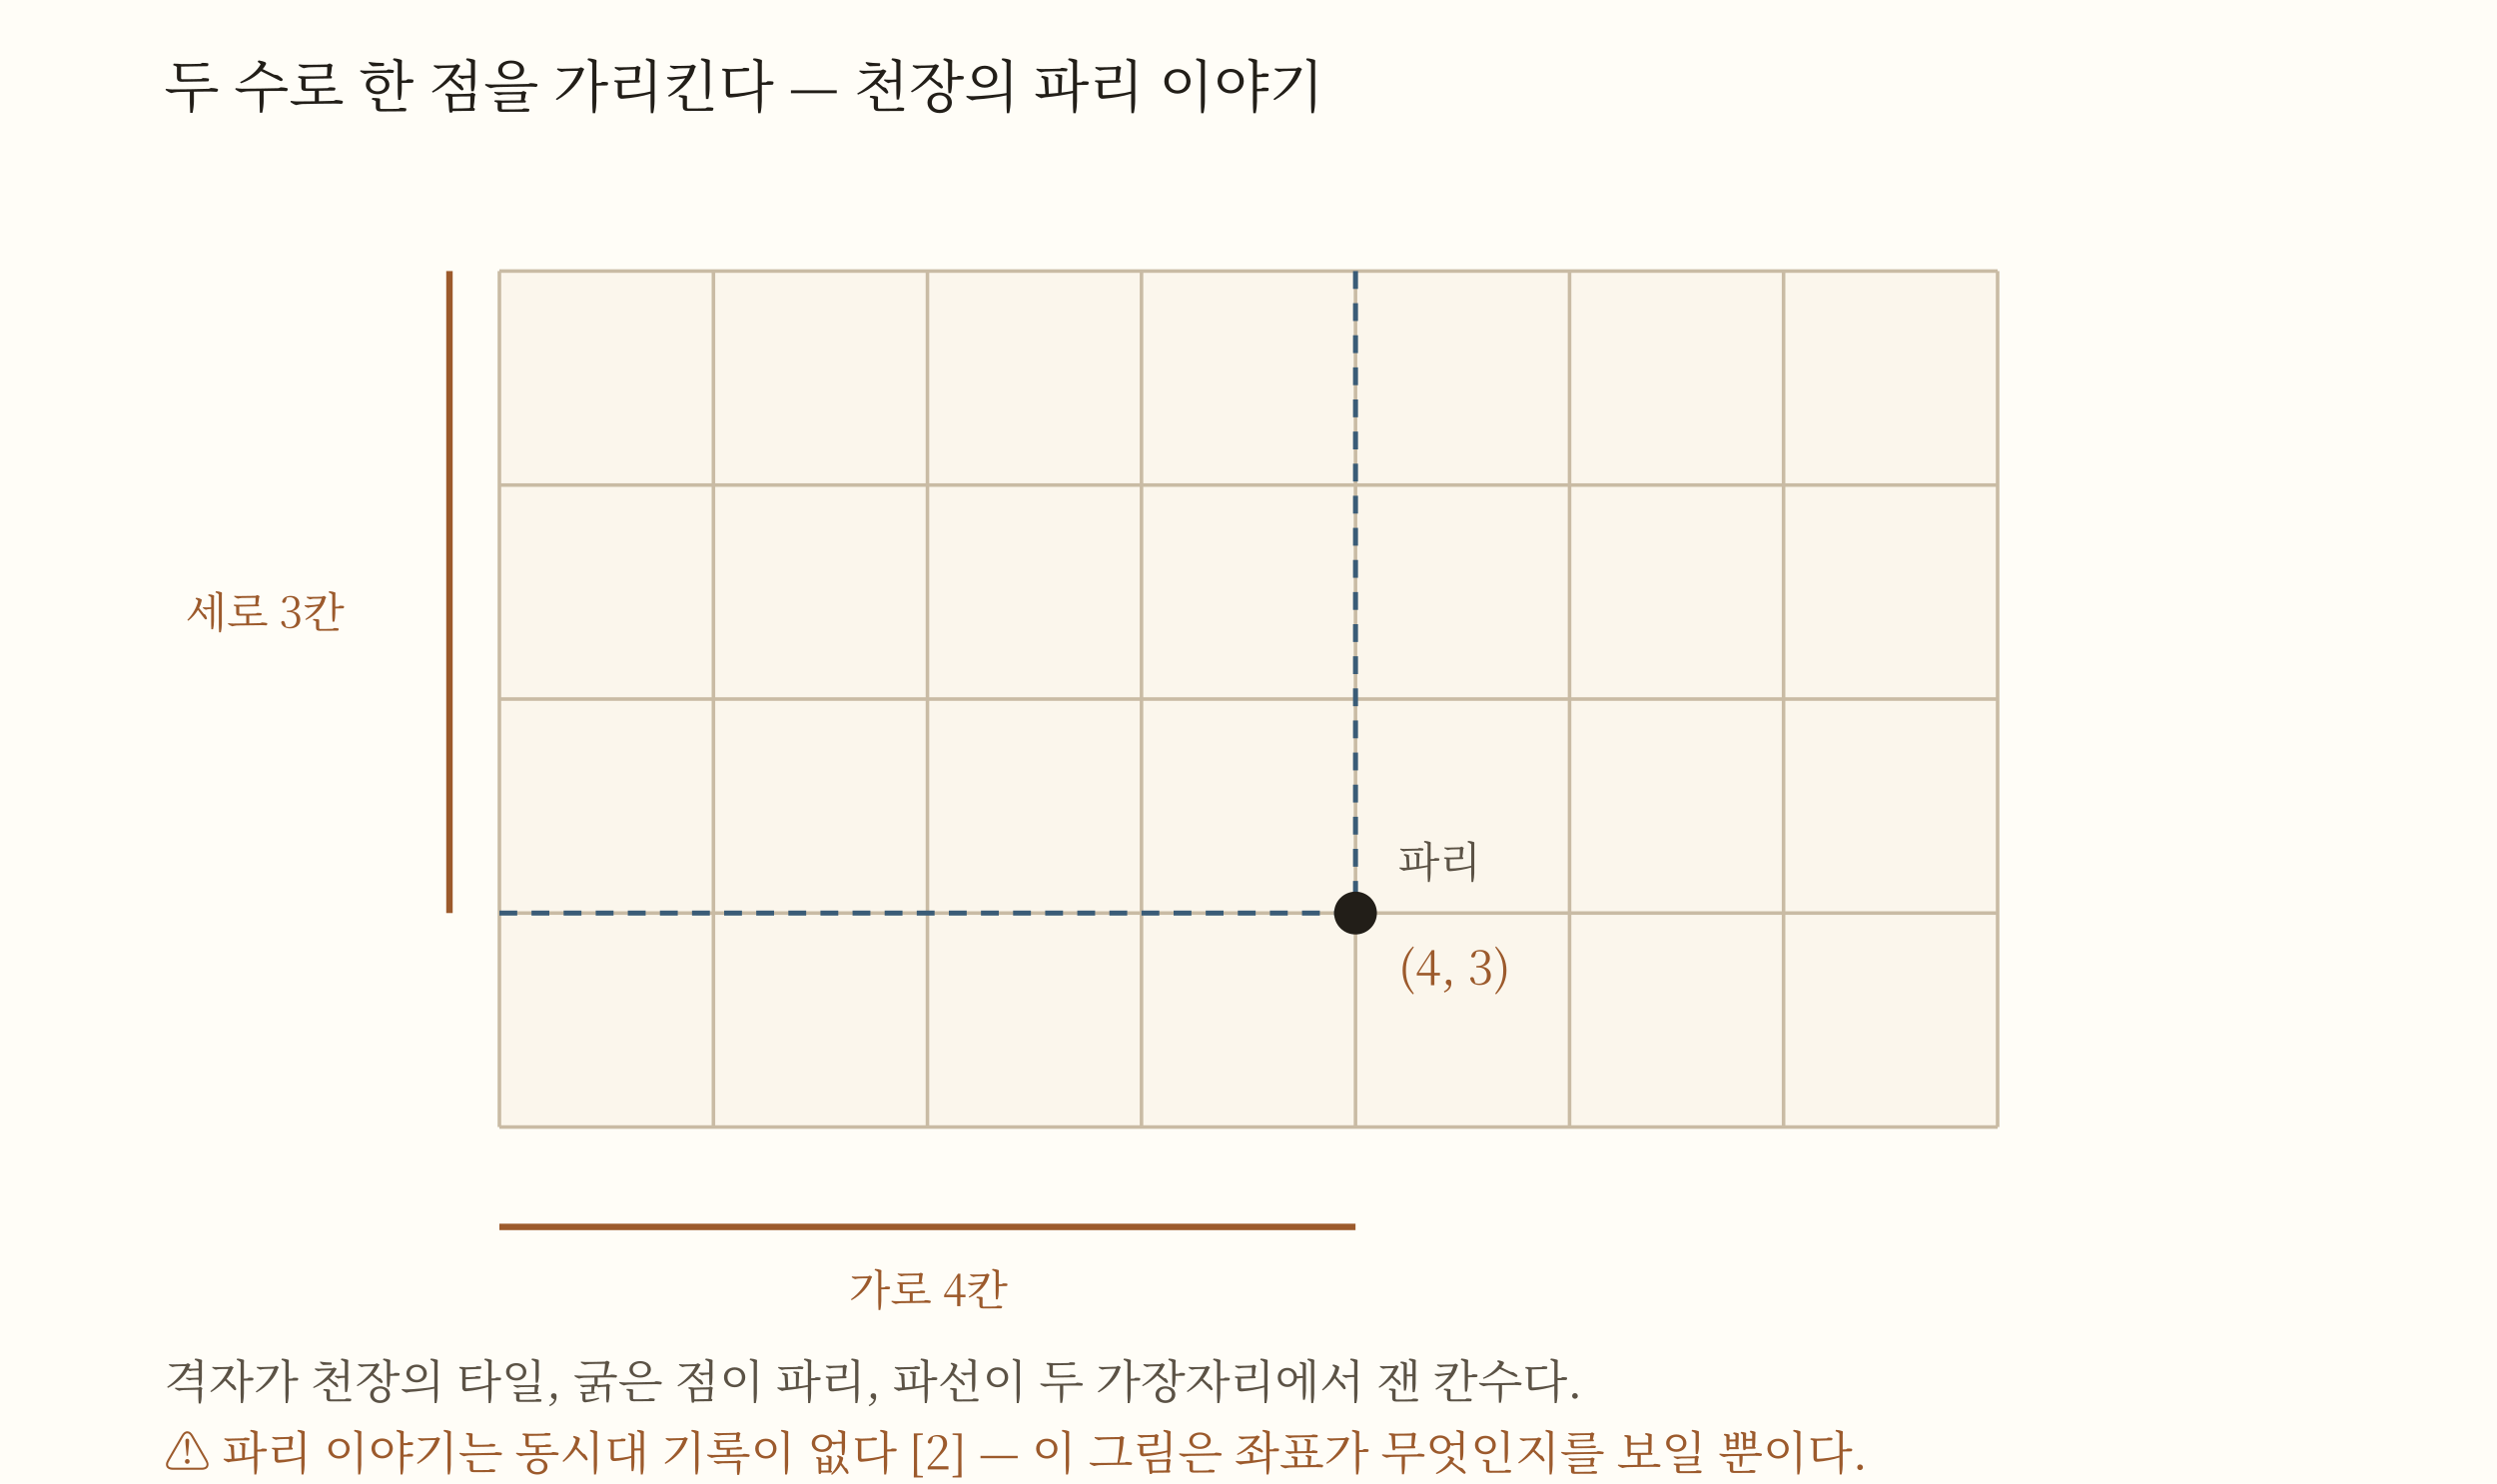
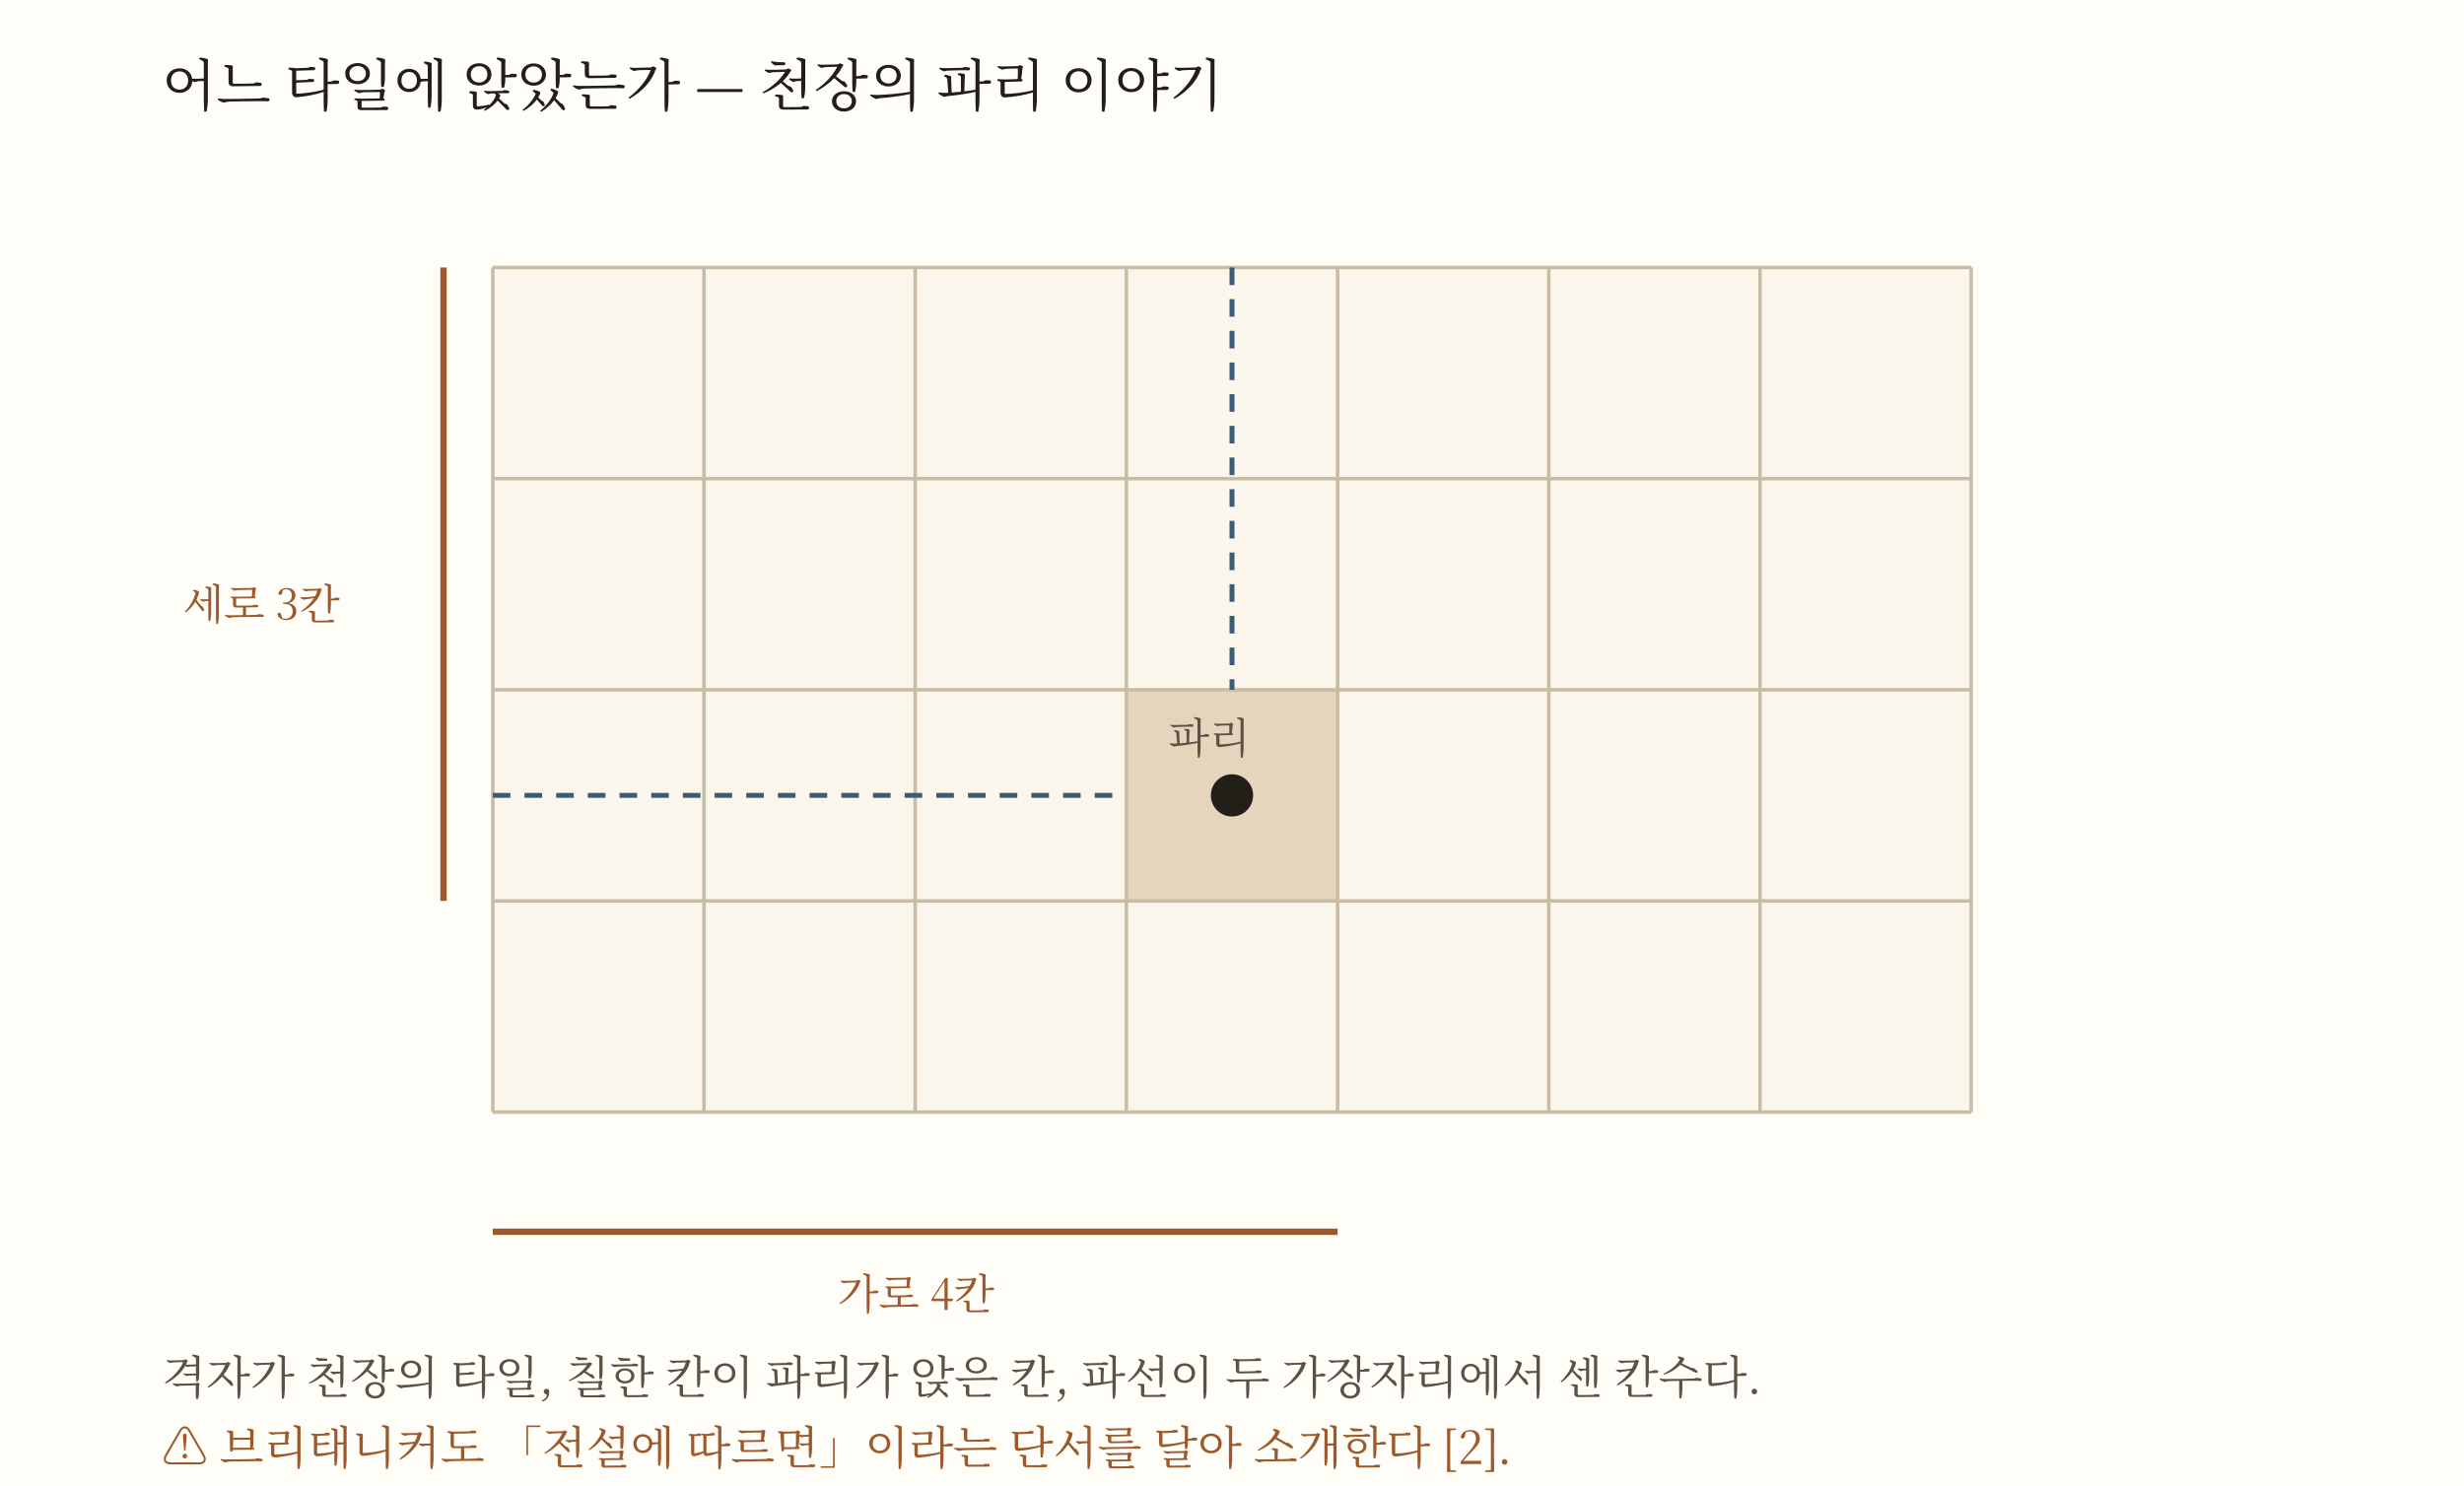
- <svg xmlns="http://www.w3.org/2000/svg" viewBox="0 0 700 416" role="img" aria-label="그림 위쪽에 「두 수로 한 점을 가리킨다 — 천장의 파리 이야기」라는 표제가 있다. 그 아래에 천장의 타일을 나타낸 격자가 있다. 가로로 일곱 칸, 세로로 네 칸이다. 격자 안 한 자리에 굵은 점이 찍혀 있고 그 옆에 파리라고 적혀 있다. 그 점에서 왼쪽 가장자리까지 가로로 파선이, 위쪽 가장자리까지 세로로 파선이 그어져 있다. 격자 아래에는 가로로 네 칸이라고 적혀 있고 그 길이만큼 선이 그어져 있으며, 격자 왼쪽에는 세로로 세 칸이라고 적혀 있고 역시 그 길이만큼 선이 그어져 있다. 점 옆에는 괄호 열고 4 쉼표 3 괄호 닫고 라고 적혀 있다. 그림 아래에는 부호 설명이 있다. 격자가 천장의 타일이고 굵은 점이 파리이며 파선이 두 가장자리에서 잰 칸수라는 것이다. 맨 아래에는 단서가 있다. 파리를 보고 좌표를 떠올렸다는 이야기는 동시대 기록이 없다는 것이 출처 2 이며, 이 그림은 좌표가 무엇인지를 보일 뿐이라는 것이다">
+ <svg xmlns="http://www.w3.org/2000/svg" viewBox="0 0 700 422" role="img" aria-label="그림 위쪽에 「어느 타일에 앉았는가 — 천장의 파리 이야기」라는 표제가 있다. 그 아래에 천장의 타일을 나타낸 격자가 있다. 가로로 일곱 칸, 세로로 네 칸이다. 왼쪽에서 넷째, 위에서 셋째 칸이 옅게 칠해져 있고 그 칸 한가운데에 굵은 점이 찍혀 있으며 옆에 파리라고 적혀 있다. 그 칸에서 왼쪽 가장자리까지 가로로 파선이, 위쪽 가장자리까지 세로로 파선이 그어져 있다. 격자 아래에는 가로 4칸이라고 적혀 있고 그 길이만큼 선이 그어져 있으며, 격자 왼쪽에는 세로 3칸이라고 적혀 있고 역시 그 길이만큼 선이 그어져 있다. 그림 아래에는 부호 설명이 있다. 격자가 천장의 타일이고 칠한 칸이 파리가 앉은 칸이며 파선이 두 가장자리에서 센 칸수라는 것이다. 맨 아래에는 단서가 있다. 브리태니커도 이 이야기를 전설에 따르면 이라는 단서를 달아 소개하며, 이 그림은 두 수로 한 자리를 가리키는 일이 무엇인지를 보일 뿐이라는 것이다">
  <style>
    text{font-family:EB Garamond, Georgia, 'Noto Serif KR', 'Noto Serif CJK KR', NanumMyeongjo, Batang, AppleMyungjo, serif;
         font-variant-numeric:lining-nums;font-feature-settings:"lnum" 1;fill:#221E18;}
    .dim{fill:#5B5245;} .blue{fill:#3A5C77;} .sien{fill:#9C5A2C;} .ax{fill:#8A7F6E;}
    .tile{stroke:#C9BBA4;stroke-width:1;}
    .guide{stroke:#3A5C77;stroke-width:1.4;stroke-dasharray:5 4;}
    .meas{stroke:#9C5A2C;stroke-width:1.8;}
  </style>
-   <rect width="700" height="416" fill="#FFFDF7" />
-   <text x="46" y="30" font-size="16">두 수로 한 점을 가리킨다 — 천장의 파리 이야기</text>
+   <rect width="700" height="422" fill="#FFFDF7" />
+   <text x="46" y="30" font-size="16">어느 타일에 앉았는가 — 천장의 파리 이야기</text>
  <rect x="140" y="76" width="420" height="240" fill="#FBF6EC" />
+   <rect x="320" y="196" width="60" height="60" fill="#E6D5BD" />
  <line x1="140" y1="76" x2="140" y2="316" class="tile" />
  <line x1="200" y1="76" x2="200" y2="316" class="tile" />
  <line x1="260" y1="76" x2="260" y2="316" class="tile" />
  <line x1="320" y1="76" x2="320" y2="316" class="tile" />
  <line x1="380" y1="76" x2="380" y2="316" class="tile" />
  <line x1="440" y1="76" x2="440" y2="316" class="tile" />
  <line x1="500" y1="76" x2="500" y2="316" class="tile" />
  <line x1="560" y1="76" x2="560" y2="316" class="tile" />
  <line x1="140" y1="76" x2="560" y2="76" class="tile" />
  <line x1="140" y1="136" x2="560" y2="136" class="tile" />
  <line x1="140" y1="196" x2="560" y2="196" class="tile" />
  <line x1="140" y1="256" x2="560" y2="256" class="tile" />
  <line x1="140" y1="316" x2="560" y2="316" class="tile" />
-   <line x1="140" y1="256" x2="380" y2="256" class="guide" />
-   <line x1="380" y1="76" x2="380" y2="256" class="guide" />
-   <circle cx="380" cy="256" r="6" fill="#221E18" />
-   <text x="392" y="246" font-size="12" class="dim">파리</text>
-   <text x="392" y="276" font-size="13" class="sien">(4, 3)</text>
+   <line x1="140" y1="226" x2="320" y2="226" class="guide" />
+   <line x1="350" y1="76" x2="350" y2="196" class="guide" />
+   <circle cx="350" cy="226" r="6" fill="#221E18" />
+   <text x="332" y="214" font-size="12" class="dim">파리</text>
  <line x1="126" y1="76" x2="126" y2="256" class="meas" />
  <text x="52" y="176" font-size="12" class="sien">세로 3칸</text>
-   <line x1="140" y1="344" x2="380" y2="344" class="meas" />
-   <text x="238" y="366" font-size="12" class="sien">가로 4칸</text>
-   <text x="46" y="392" font-size="13" class="dim">격자가 천장의 타일, 굵은 점이 파리, 파선이 두 가장자리에서 잰 칸수다.</text>
-   <text x="46" y="412" font-size="13" class="sien">⚠ 파리 이야기는 동시대 기록이 없다 [2] — 이 그림은 좌표가 무엇인지를 보일 뿐이다.</text>
+   <line x1="140" y1="350" x2="380" y2="350" class="meas" />
+   <text x="238" y="372" font-size="12" class="sien">가로 4칸</text>
+   <text x="46" y="396" font-size="13" class="dim">격자가 천장의 타일, 칠한 칸이 파리가 앉은 칸, 파선이 두 가장자리에서 센 칸수다.</text>
+   <text x="46" y="416" font-size="13" class="sien">⚠ 브리태니커도 「전설에 따르면」이라는 단서를 달아 소개한다 [2].</text>
</svg>
